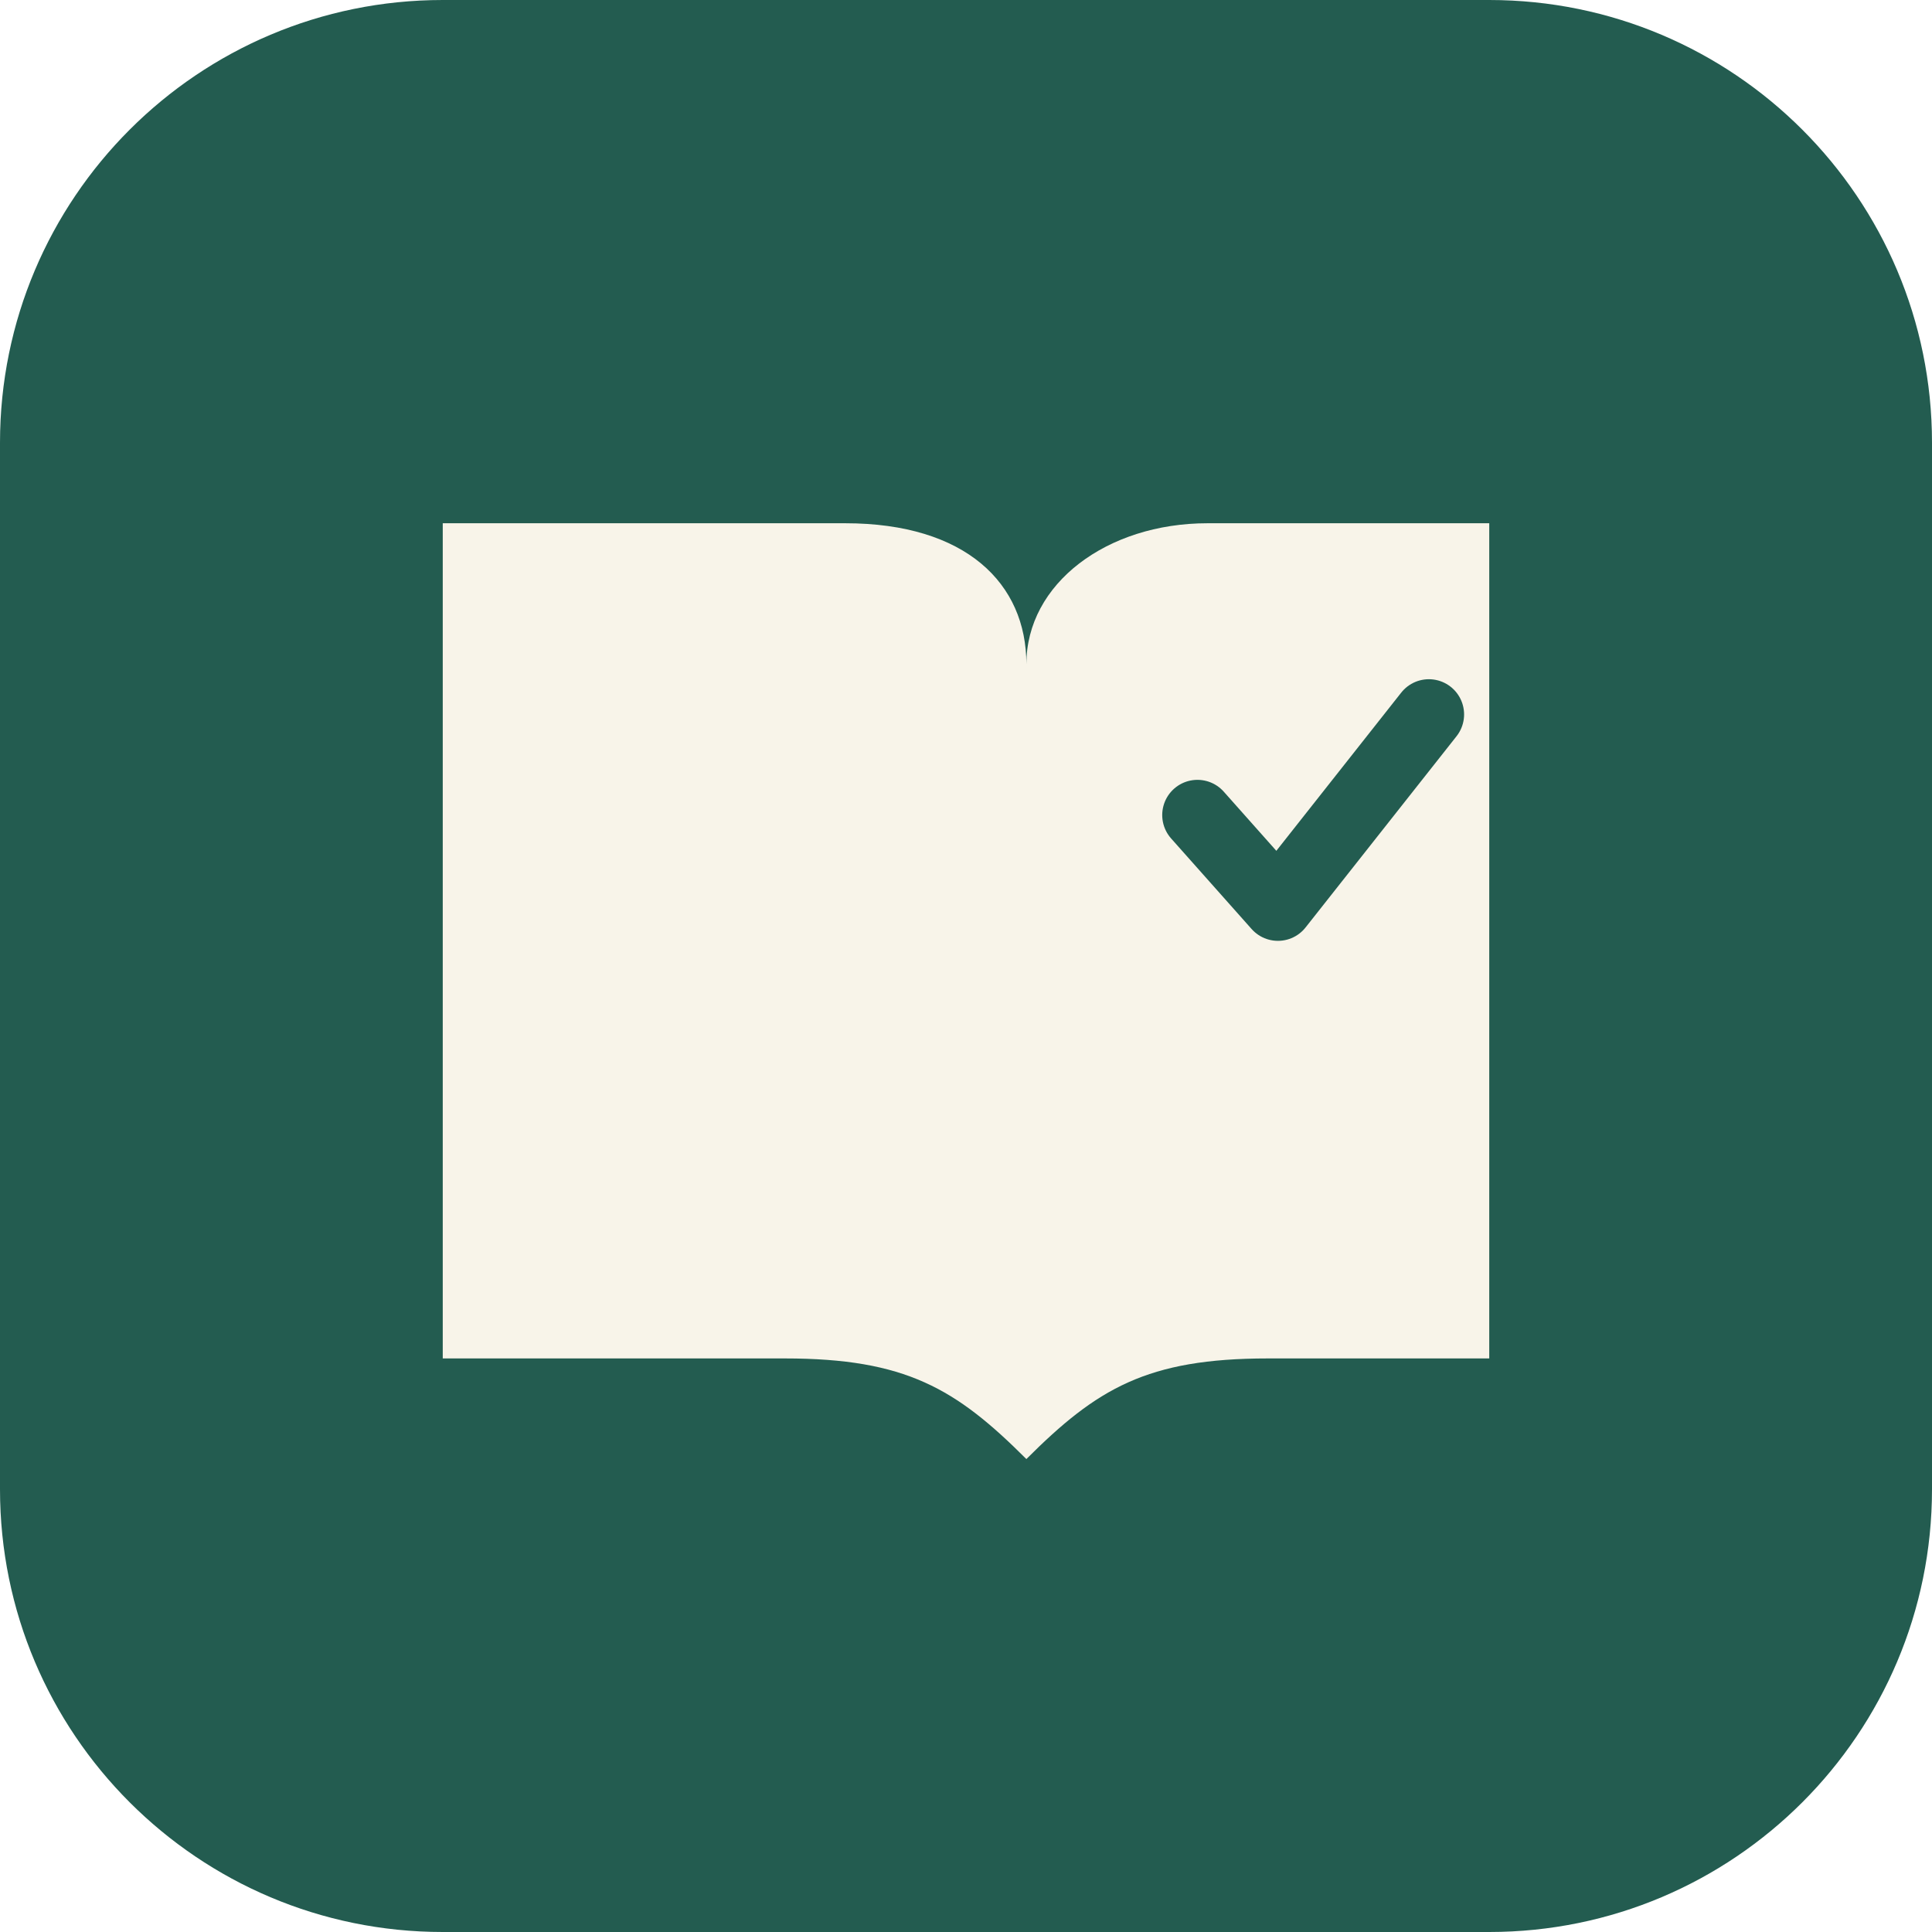
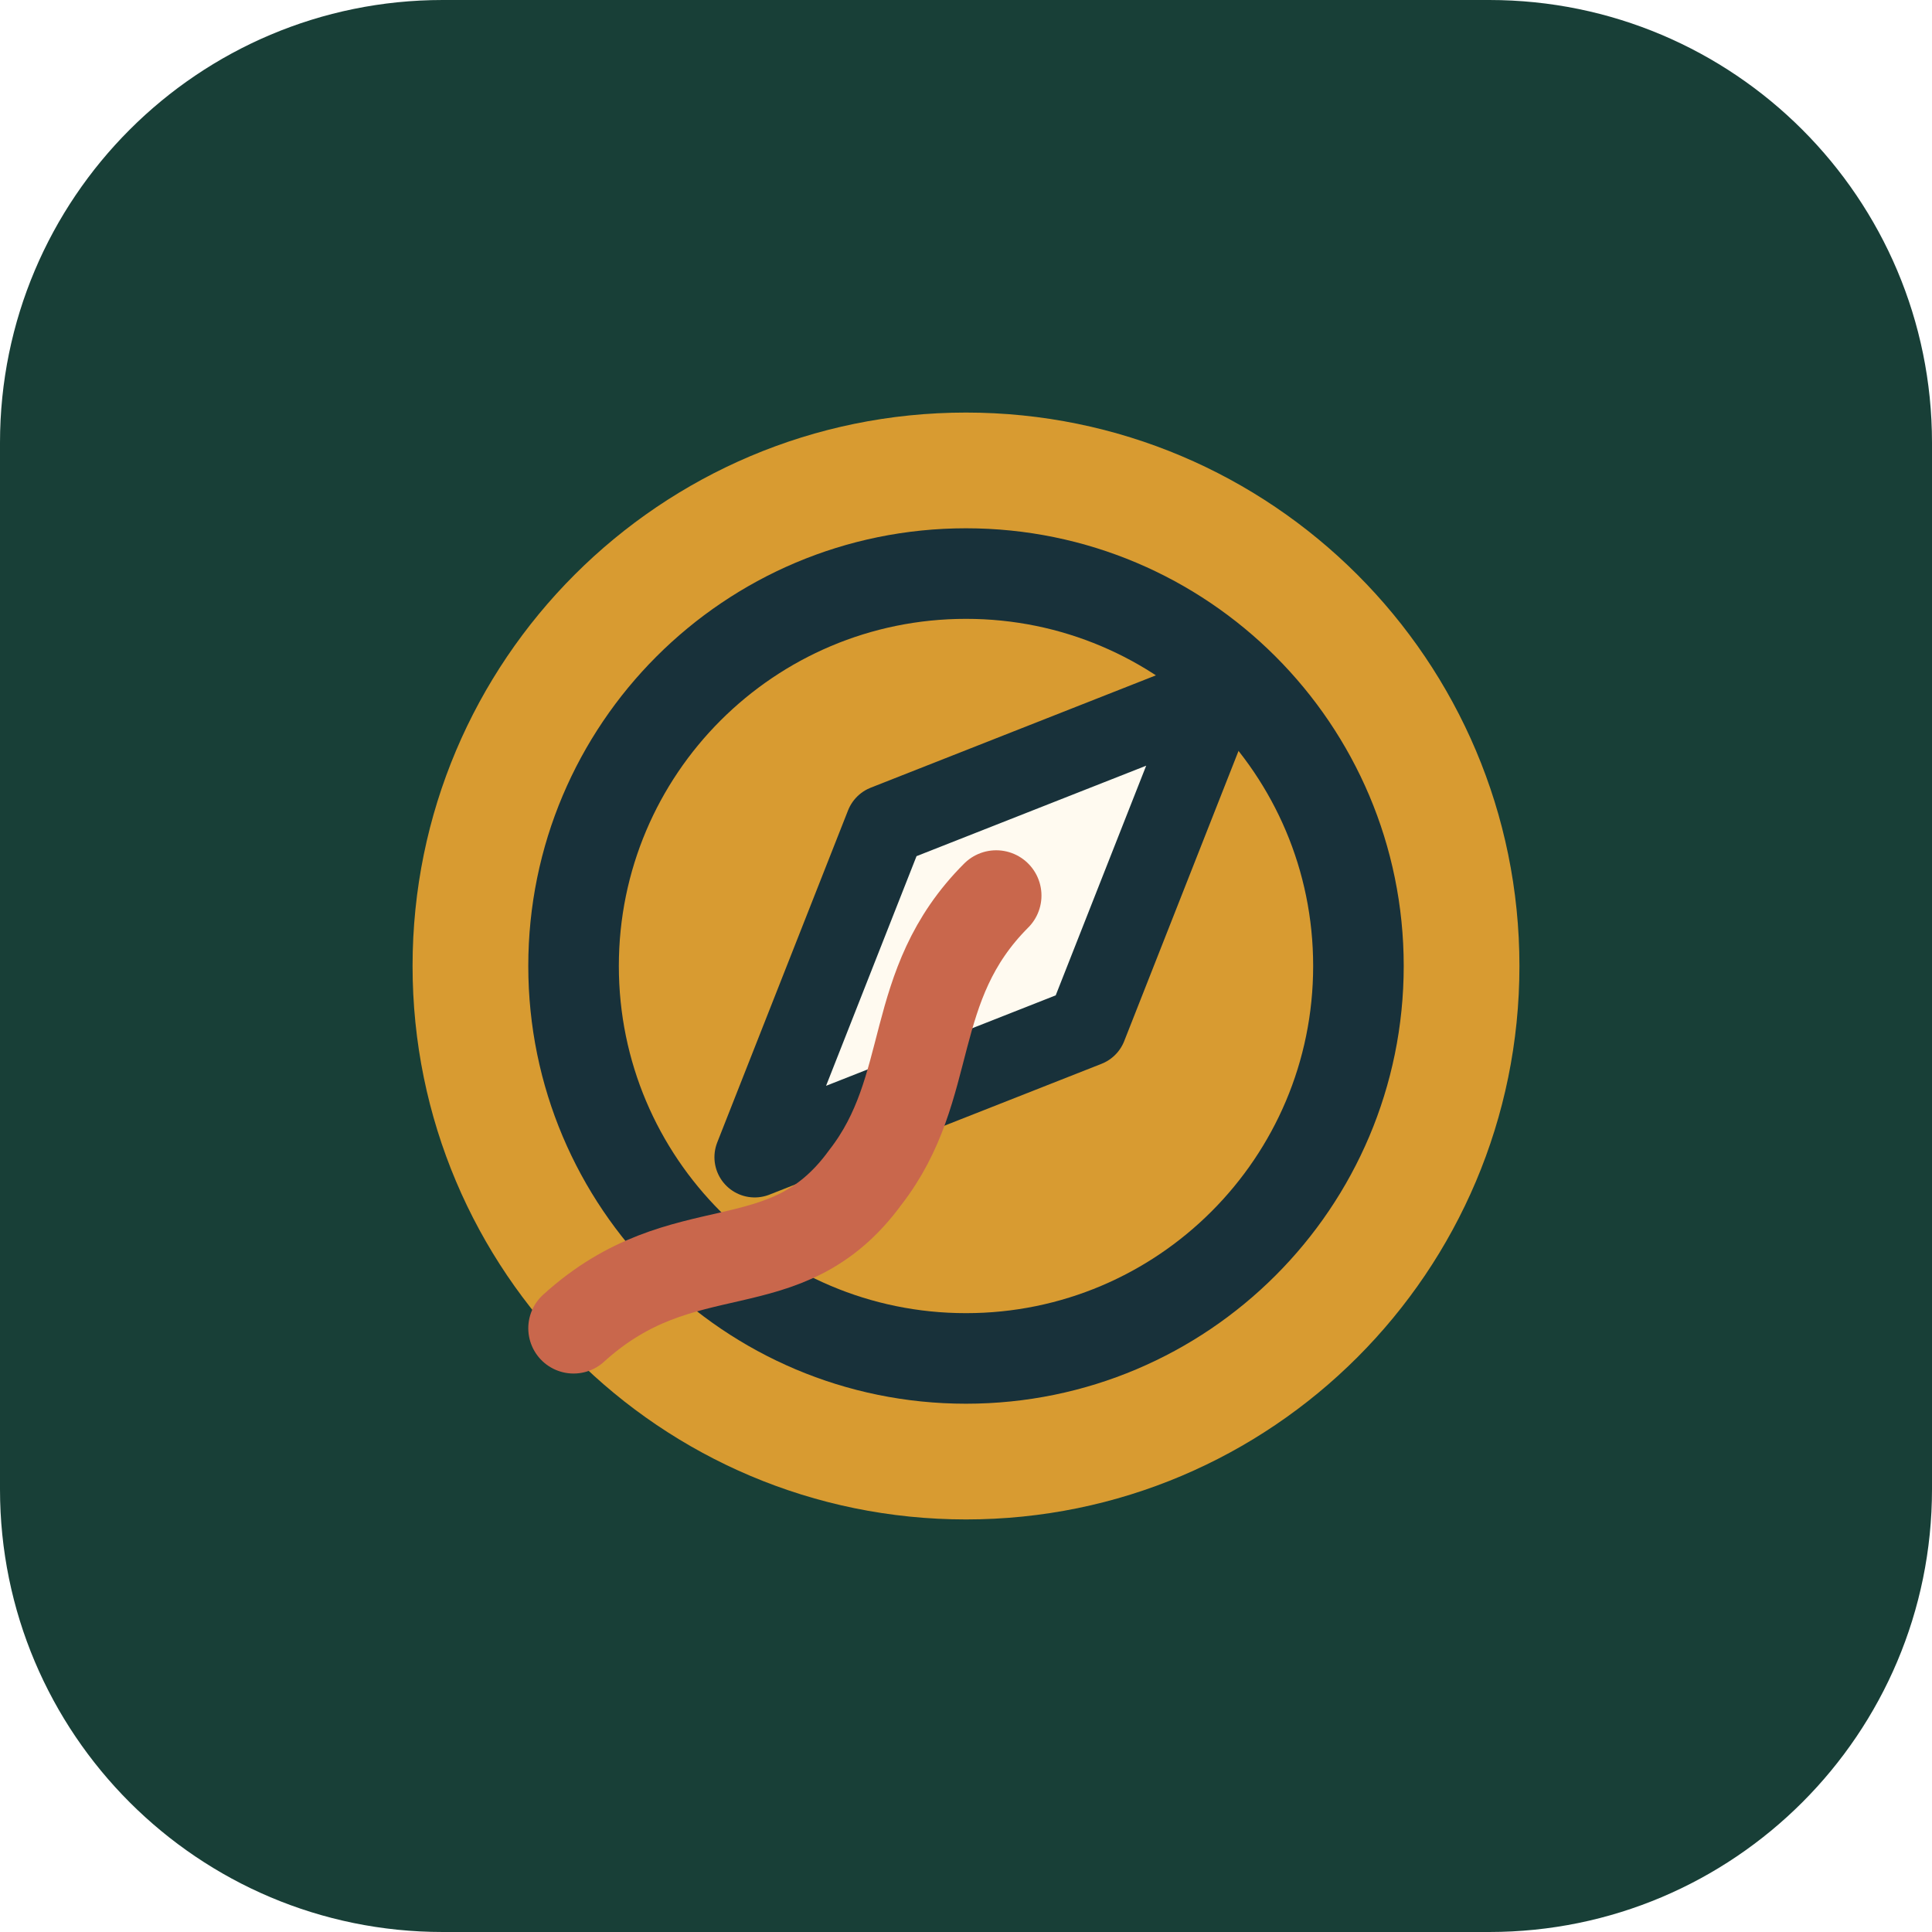
<svg xmlns="http://www.w3.org/2000/svg" viewBox="0 0 192 192">
-   <rect width="192" height="192" rx="44" fill="#235c50" />
-   <path d="M44 52h40c12 0 18 6 18 14v79c-7-7-12-10-24-10H44zm104 0h-28c-10 0-18 6-18 14v79c7-7 12-10 24-10h22z" fill="#f8f4e9" />
-   <path d="m119 81 8 9 15-19" fill="none" stroke="#235c50" stroke-width="7" stroke-linecap="round" stroke-linejoin="round" />
+   <rect width="192" height="192" rx="44" fill="#183f37" />
+   <circle cx="96" cy="96" r="55" fill="#d89b31" />
+   <circle cx="96" cy="96" r="39" fill="none" stroke="#18313a" stroke-width="9" />
+   <path d="m121 69-13 33-33 13 13-33 33-13Z" fill="#fffaf0" stroke="#18313a" stroke-width="8" stroke-linejoin="round" />
+   <path d="M57 132c11-10 21-4 29-15 7-9 4-19 13-28" fill="none" stroke="#c9674c" stroke-width="9" stroke-linecap="round" />
</svg>
